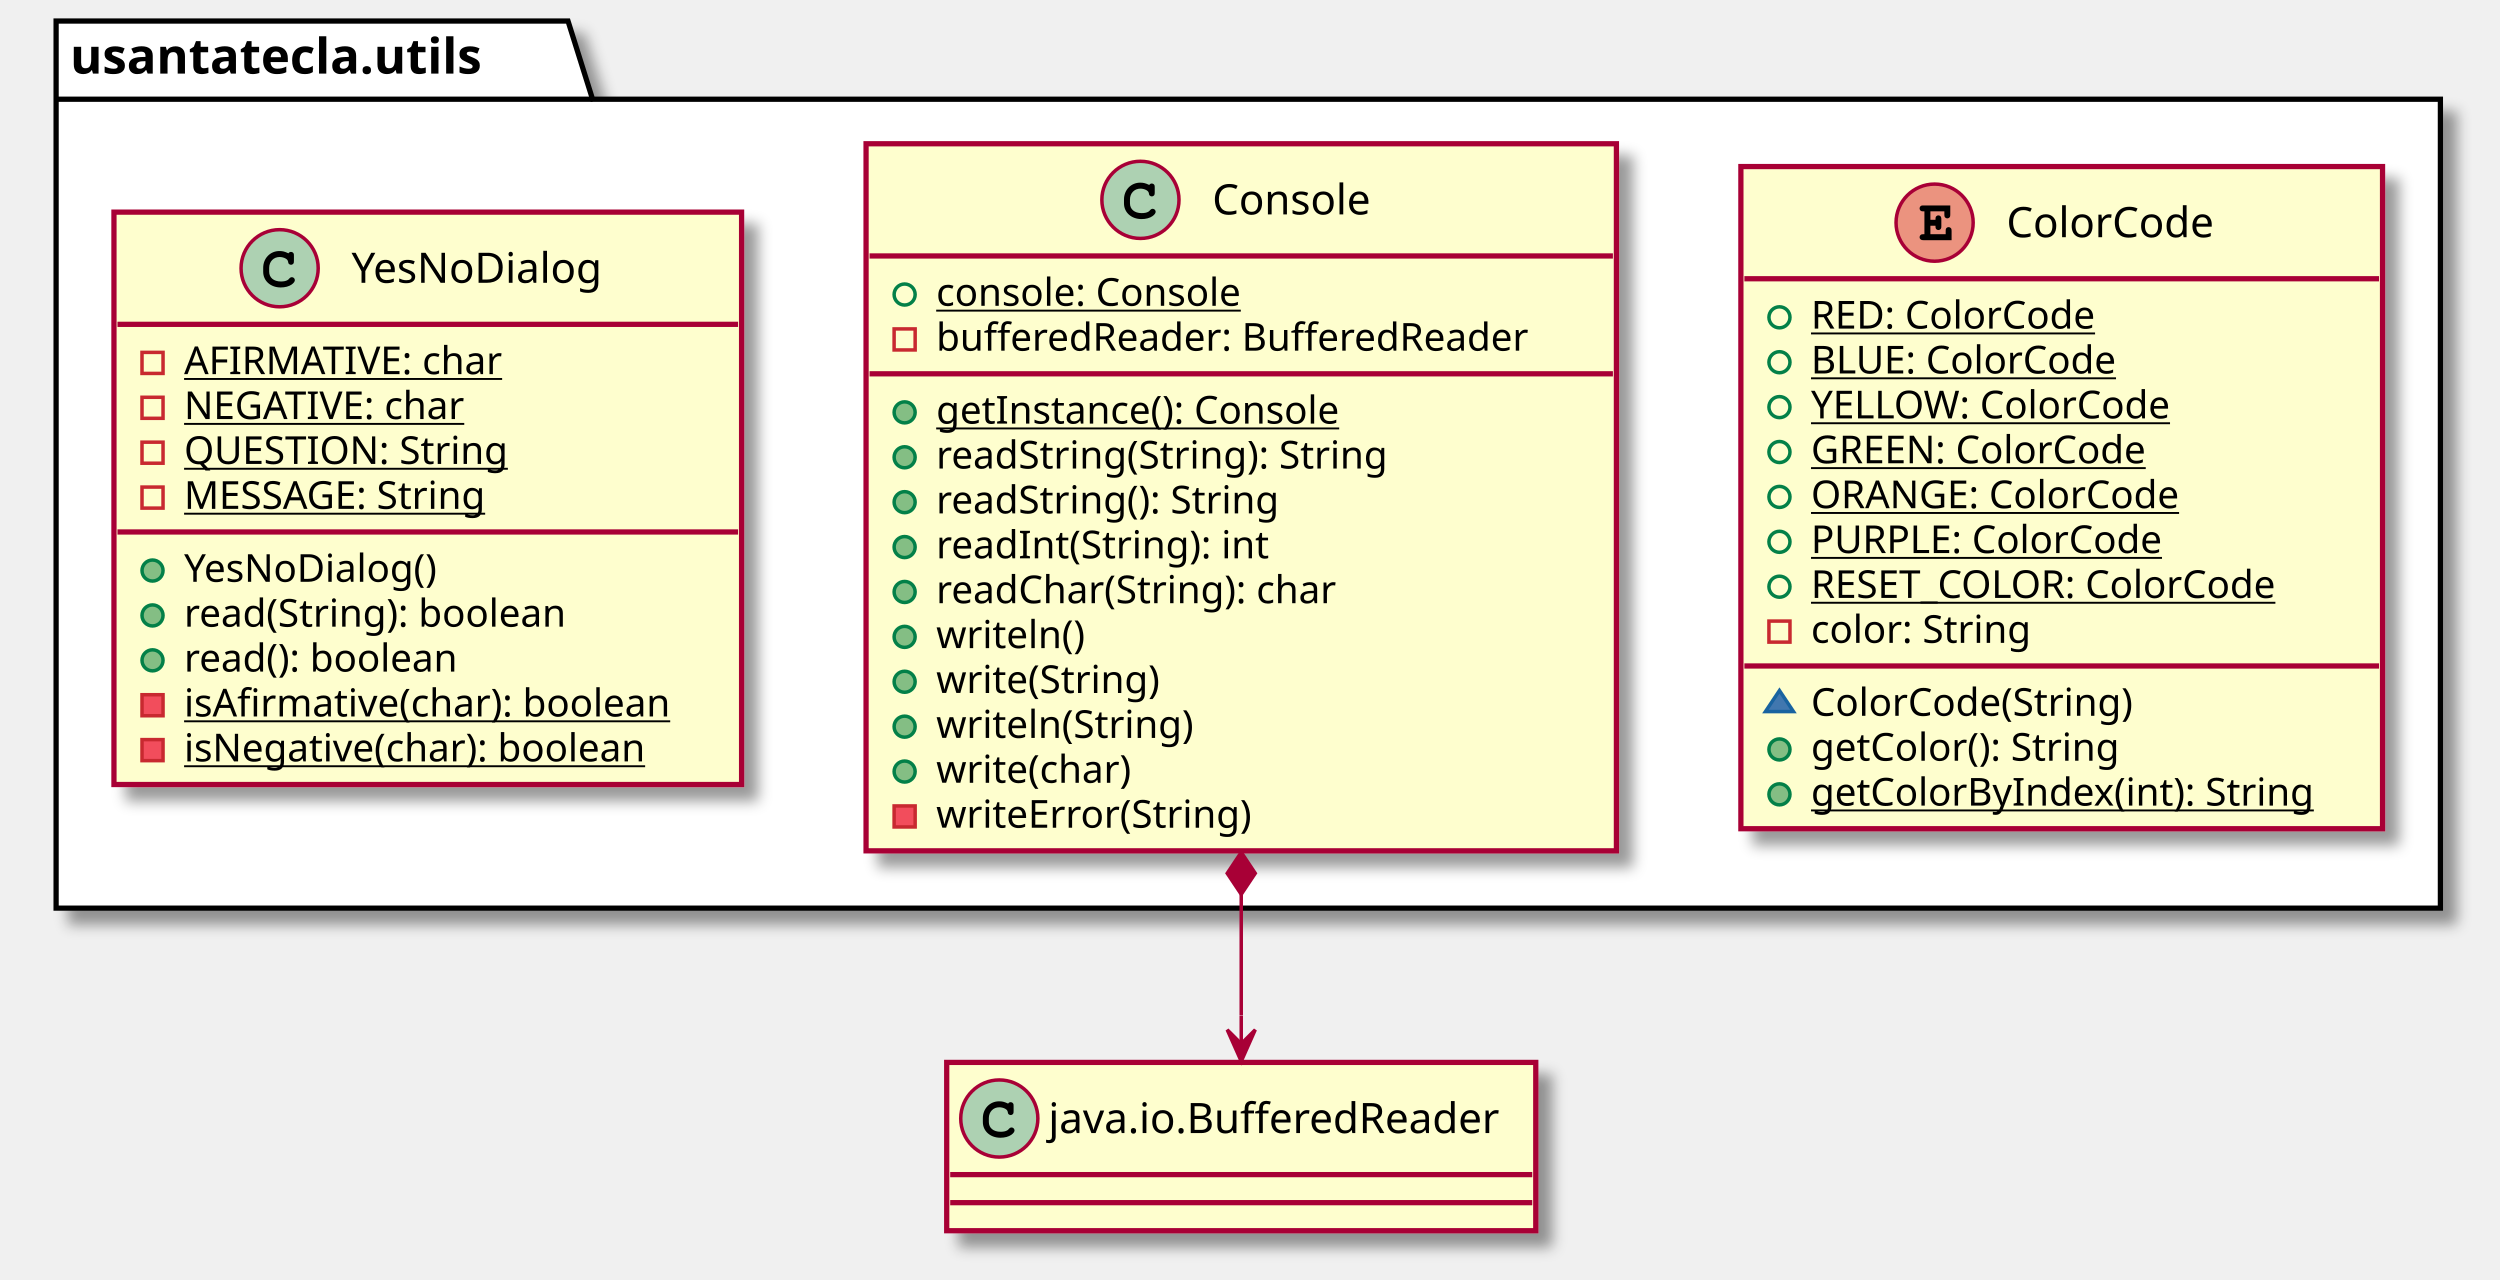
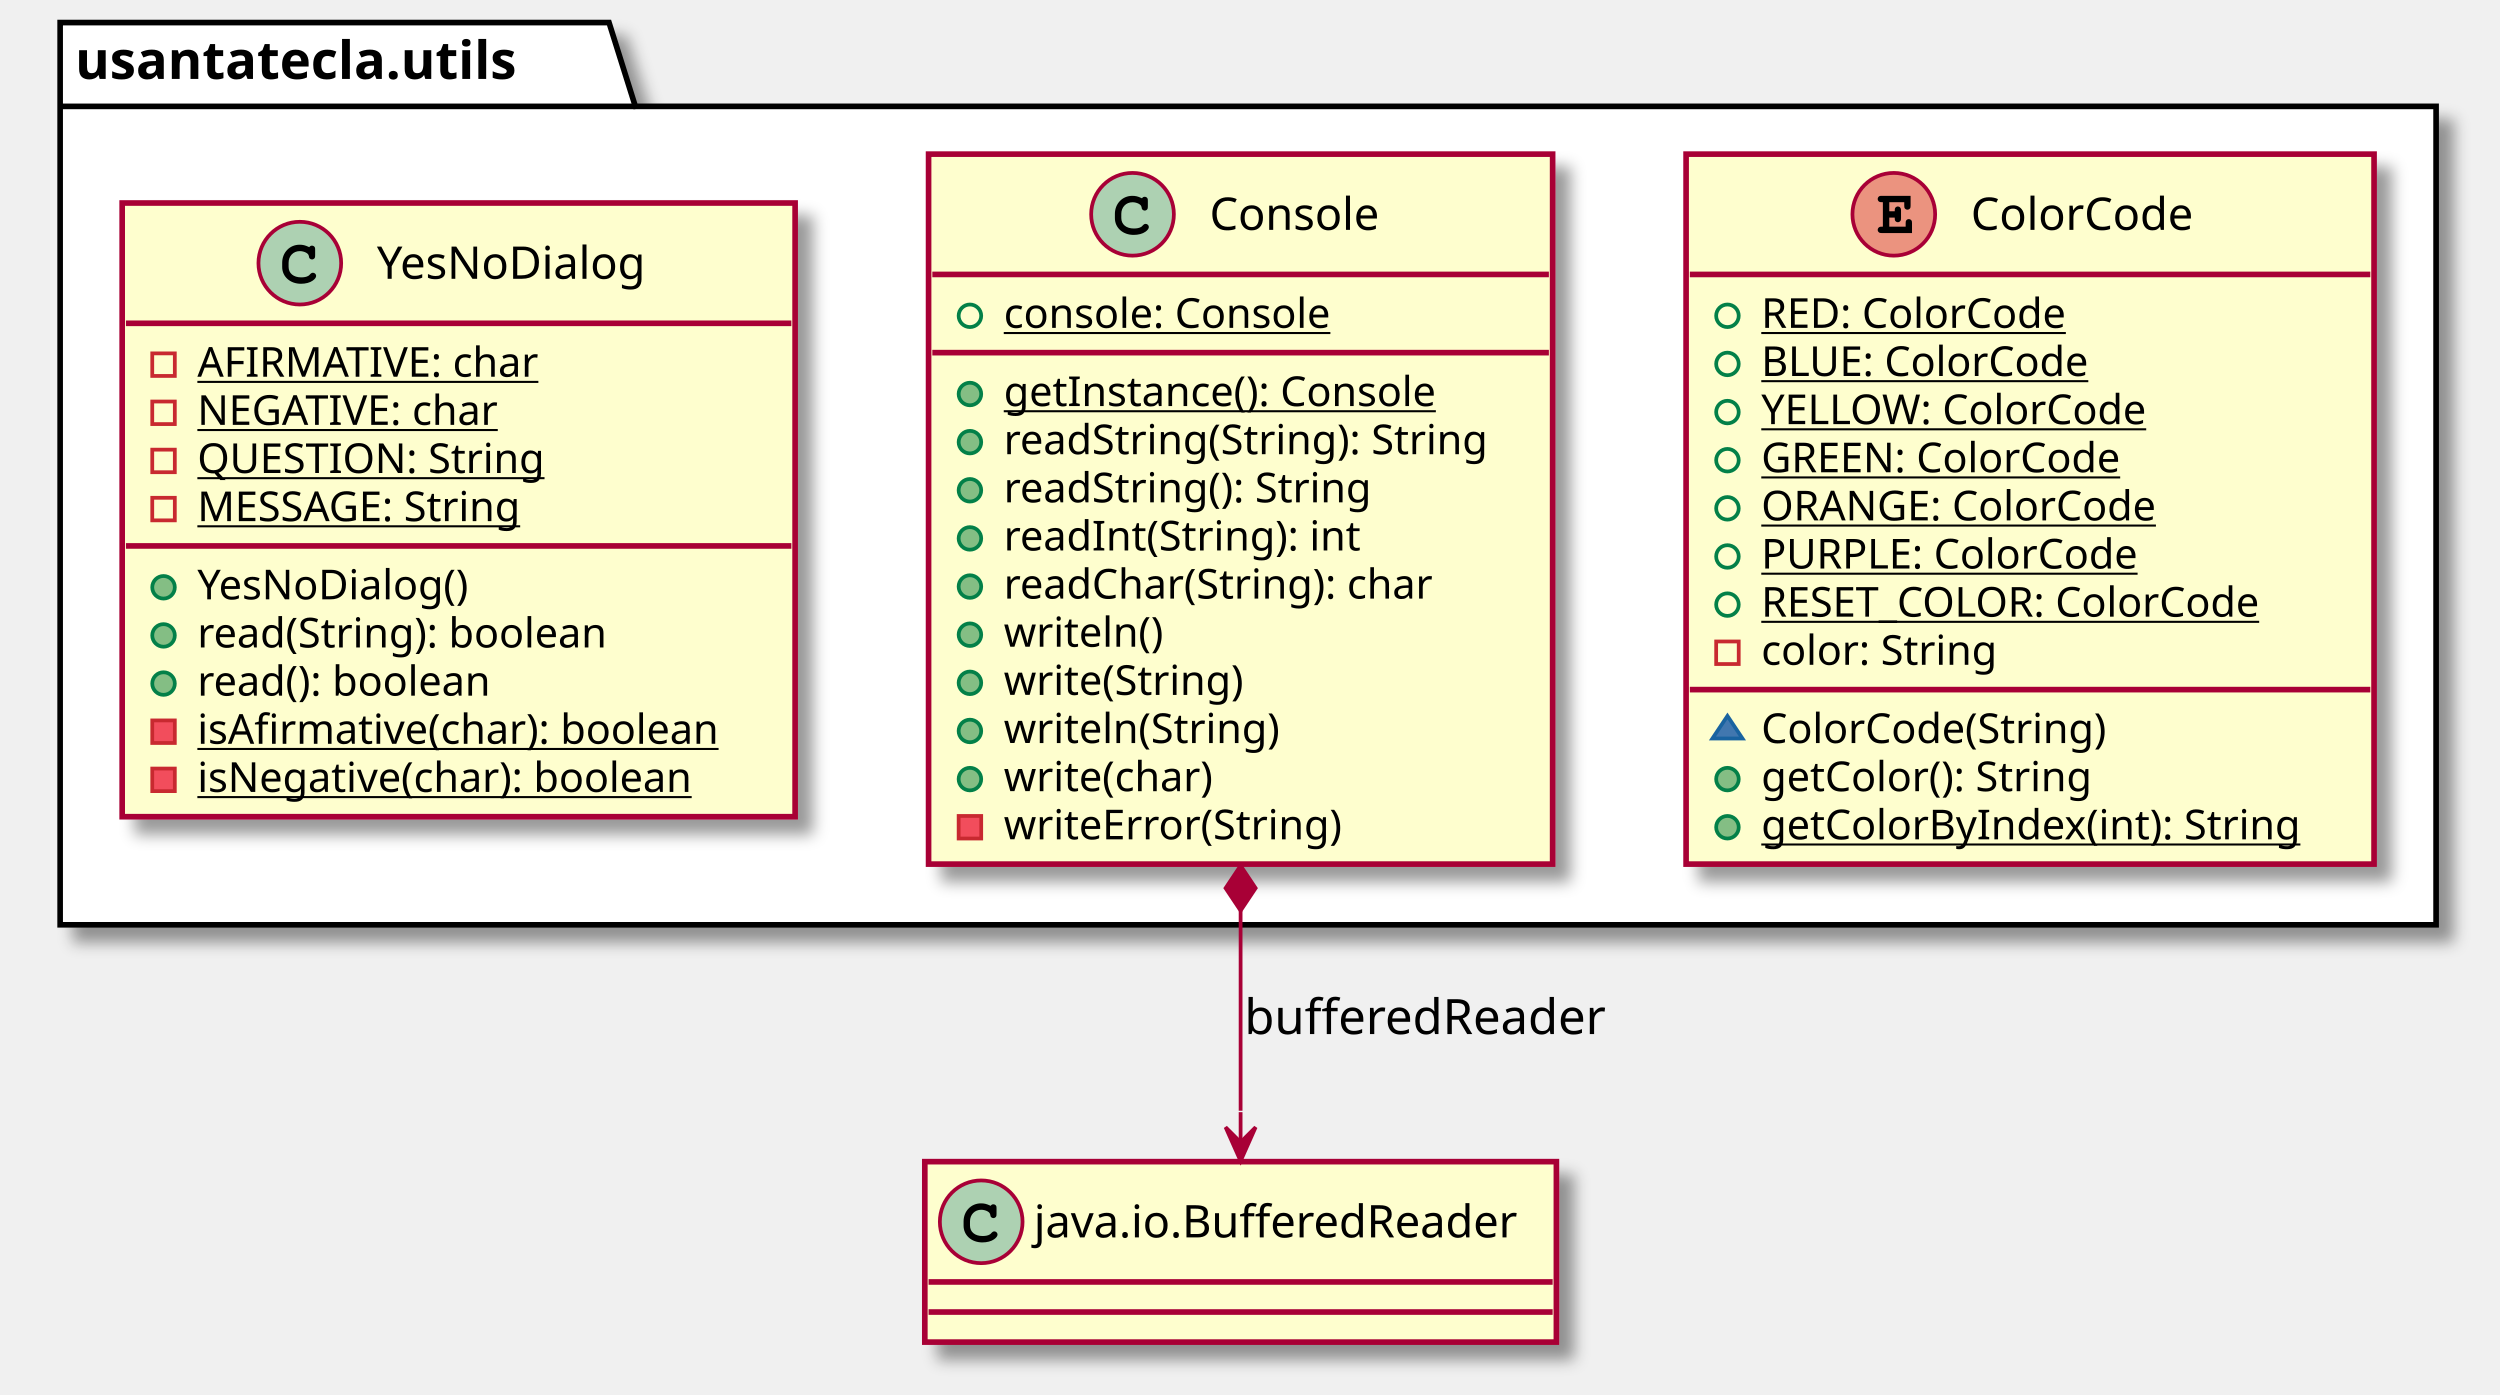
- <svg xmlns="http://www.w3.org/2000/svg" contentScriptType="application/ecmascript" contentStyleType="text/css" height="365px" preserveAspectRatio="none" style="width:713px;height:365px;" version="1.1" viewBox="0 0 713 365" width="713px" zoomAndPan="magnify">
+ <svg xmlns="http://www.w3.org/2000/svg" contentScriptType="application/ecmascript" contentStyleType="text/css" height="371px" preserveAspectRatio="none" style="width:665px;height:371px;" version="1.1" viewBox="0 0 665 371" width="665px" zoomAndPan="magnify">
  <defs>
-     <filter height="300%" id="f1xbm6kyu1phbz" width="300%" x="-1" y="-1">
+     <filter height="300%" id="f1sa8psq2e2k8j" width="300%" x="-1" y="-1">
      <feGaussianBlur result="blurOut" stdDeviation="2.0" />
      <feColorMatrix in="blurOut" result="blurOut2" type="matrix" values="0 0 0 0 0 0 0 0 0 0 0 0 0 0 0 0 0 0 .4 0" />
      <feOffset dx="4.0" dy="4.0" in="blurOut2" result="blurOut3" />
      <feBlend in="SourceGraphic" in2="blurOut3" mode="normal" />
    </filter>
  </defs>
  <g>
-     <polygon fill="#FFFFFF" filter="url(#f1xbm6kyu1phbz)" points="16,6,162,6,169,28.297,696,28.297,696,259,16,259,16,6" style="stroke: #000000; stroke-width: 1.5;" />
+     <polygon fill="#FFFFFF" filter="url(#f1sa8psq2e2k8j)" points="16,6,162,6,169,28.297,648,28.297,648,246,16,246,16,6" style="stroke: #000000; stroke-width: 1.5;" />
    <line style="stroke: #000000; stroke-width: 1.5;" x1="16" x2="169" y1="28.297" y2="28.297" />
    <text fill="#000000" font-family="sans-serif" font-size="14" font-weight="bold" lengthAdjust="spacingAndGlyphs" textLength="140" x="20" y="20.995">usantatecla.utils</text>
-     <rect codeLine="1" fill="#FEFECE" filter="url(#f1xbm6kyu1phbz)" height="188.852" id="usantatecla.utils.ColorCode" style="stroke: #A80036; stroke-width: 1.5;" width="183" x="496.5" y="47.5" />
-     <ellipse cx="551.75" cy="63.5" fill="#EB937F" rx="11" ry="11" style="stroke: #A80036; stroke-width: 1.0;" />
-     <path d="M550.547,64.375 L552,64.375 L552,64.484 C552,64.891 552.031,65.047 552.109,65.203 C552.266,65.453 552.547,65.609 552.844,65.609 C553.094,65.609 553.359,65.469 553.516,65.25 C553.641,65.094 553.672,64.938 553.672,64.484 L553.672,62.562 C553.672,62.406 553.672,62.359 553.656,62.203 C553.594,61.734 553.281,61.422 552.828,61.422 C552.578,61.422 552.312,61.562 552.141,61.781 C552.031,61.953 552,62.109 552,62.562 L552,62.688 L550.547,62.688 L550.547,60.281 L554.531,60.281 L554.531,61.141 C554.531,61.547 554.562,61.719 554.641,61.875 C554.812,62.125 555.094,62.281 555.375,62.281 C555.641,62.281 555.906,62.141 556.078,61.922 C556.188,61.75 556.219,61.609 556.219,61.141 L556.219,58.594 L548.594,58.594 C548.156,58.594 548.031,58.609 547.875,58.703 C547.625,58.859 547.469,59.156 547.469,59.438 C547.469,59.719 547.609,59.969 547.828,60.141 C547.984,60.25 548.172,60.281 548.594,60.281 L548.844,60.281 L548.844,66.797 L548.594,66.797 C548.188,66.797 548.031,66.812 547.875,66.922 C547.625,67.094 547.469,67.359 547.469,67.656 C547.469,67.922 547.609,68.172 547.828,68.328 C547.969,68.453 548.203,68.5 548.594,68.5 L556.594,68.5 L556.594,65.922 C556.594,65.484 556.562,65.344 556.484,65.188 C556.312,64.938 556.031,64.781 555.75,64.781 C555.484,64.781 555.219,64.891 555.047,65.141 C554.938,65.297 554.906,65.438 554.906,65.922 L554.906,66.797 L550.547,66.797 L550.547,64.375 Z " />
-     <text fill="#000000" font-family="sans-serif" font-size="12" lengthAdjust="spacingAndGlyphs" textLength="64" x="572.25" y="67.654">ColorCode</text>
-     <line style="stroke: #A80036; stroke-width: 1.5;" x1="497.5" x2="678.5" y1="79.5" y2="79.5" />
-     <ellipse cx="507.5" cy="90.5" fill="none" rx="3" ry="3" style="stroke: #038048; stroke-width: 1.0;" />
-     <text fill="#000000" font-family="sans-serif" font-size="11" lengthAdjust="spacingAndGlyphs" text-decoration="underline" textLength="89" x="516.5" y="93.71">RED: ColorCode</text>
-     <ellipse cx="507.5" cy="103.305" fill="none" rx="3" ry="3" style="stroke: #038048; stroke-width: 1.0;" />
-     <text fill="#000000" font-family="sans-serif" font-size="11" lengthAdjust="spacingAndGlyphs" text-decoration="underline" textLength="95" x="516.5" y="106.515">BLUE: ColorCode</text>
-     <ellipse cx="507.5" cy="116.109" fill="none" rx="3" ry="3" style="stroke: #038048; stroke-width: 1.0;" />
-     <text fill="#000000" font-family="sans-serif" font-size="11" lengthAdjust="spacingAndGlyphs" text-decoration="underline" textLength="112" x="516.5" y="119.32">YELLOW: ColorCode</text>
-     <ellipse cx="507.5" cy="128.914" fill="none" rx="3" ry="3" style="stroke: #038048; stroke-width: 1.0;" />
-     <text fill="#000000" font-family="sans-serif" font-size="11" lengthAdjust="spacingAndGlyphs" text-decoration="underline" textLength="104" x="516.5" y="132.125">GREEN: ColorCode</text>
-     <ellipse cx="507.5" cy="141.719" fill="none" rx="3" ry="3" style="stroke: #038048; stroke-width: 1.0;" />
-     <text fill="#000000" font-family="sans-serif" font-size="11" lengthAdjust="spacingAndGlyphs" text-decoration="underline" textLength="114" x="516.5" y="144.929">ORANGE: ColorCode</text>
-     <ellipse cx="507.5" cy="154.523" fill="none" rx="3" ry="3" style="stroke: #038048; stroke-width: 1.0;" />
-     <text fill="#000000" font-family="sans-serif" font-size="11" lengthAdjust="spacingAndGlyphs" text-decoration="underline" textLength="106" x="516.5" y="157.734">PURPLE: ColorCode</text>
-     <ellipse cx="507.5" cy="167.328" fill="none" rx="3" ry="3" style="stroke: #038048; stroke-width: 1.0;" />
-     <text fill="#000000" font-family="sans-serif" font-size="11" lengthAdjust="spacingAndGlyphs" text-decoration="underline" textLength="147" x="516.5" y="170.539">RESET_COLOR: ColorCode</text>
-     <rect fill="none" height="6" style="stroke: #C82930; stroke-width: 1.0;" width="6" x="504.5" y="177.133" />
-     <text fill="#000000" font-family="sans-serif" font-size="11" lengthAdjust="spacingAndGlyphs" textLength="67" x="516.5" y="183.343">color: String</text>
-     <line style="stroke: #A80036; stroke-width: 1.5;" x1="497.5" x2="678.5" y1="189.938" y2="189.938" />
-     <polygon fill="#4177AF" points="507.5,196.938,503.5,202.938,511.5,202.938" style="stroke: #1963A0; stroke-width: 1.0;" />
-     <text fill="#000000" font-family="sans-serif" font-size="11" lengthAdjust="spacingAndGlyphs" textLength="100" x="516.5" y="204.148">ColorCode(String)</text>
-     <ellipse cx="507.5" cy="213.742" fill="#84BE84" rx="3" ry="3" style="stroke: #038048; stroke-width: 1.0;" />
-     <text fill="#000000" font-family="sans-serif" font-size="11" lengthAdjust="spacingAndGlyphs" textLength="96" x="516.5" y="216.953">getColor(): String</text>
-     <ellipse cx="507.5" cy="226.547" fill="#84BE84" rx="3" ry="3" style="stroke: #038048; stroke-width: 1.0;" />
-     <text fill="#000000" font-family="sans-serif" font-size="11" lengthAdjust="spacingAndGlyphs" text-decoration="underline" textLength="157" x="516.5" y="229.757">getColorByIndex(int): String</text>
-     <rect codeLine="15" fill="#FEFECE" filter="url(#f1xbm6kyu1phbz)" height="201.656" id="usantatecla.utils.Console" style="stroke: #A80036; stroke-width: 1.5;" width="214" x="247" y="41" />
-     <ellipse cx="325.25" cy="57" fill="#ADD1B2" rx="11" ry="11" style="stroke: #A80036; stroke-width: 1.0;" />
-     <path d="M327.594,52.672 C326.656,52.234 326.062,52.094 325.188,52.094 C322.562,52.094 320.562,54.172 320.562,56.891 L320.562,58.016 C320.562,60.594 322.672,62.484 325.562,62.484 C326.781,62.484 327.938,62.188 328.688,61.641 C329.266,61.234 329.594,60.781 329.594,60.391 C329.594,59.938 329.203,59.547 328.734,59.547 C328.516,59.547 328.312,59.625 328.125,59.812 C327.672,60.297 327.672,60.297 327.484,60.391 C327.062,60.656 326.375,60.781 325.609,60.781 C323.562,60.781 322.266,59.688 322.266,57.984 L322.266,56.891 C322.266,55.109 323.516,53.797 325.25,53.797 C325.828,53.797 326.438,53.953 326.906,54.203 C327.391,54.484 327.562,54.703 327.656,55.109 C327.719,55.516 327.75,55.641 327.891,55.766 C328.031,55.906 328.266,56.016 328.484,56.016 C328.75,56.016 329.016,55.875 329.188,55.656 C329.297,55.5 329.328,55.312 329.328,54.891 L329.328,53.469 C329.328,53.031 329.312,52.906 329.219,52.75 C329.062,52.484 328.781,52.344 328.484,52.344 C328.188,52.344 327.984,52.438 327.766,52.75 L327.594,52.672 Z " />
-     <text fill="#000000" font-family="sans-serif" font-size="12" lengthAdjust="spacingAndGlyphs" textLength="49" x="345.75" y="61.154">Console</text>
-     <line style="stroke: #A80036; stroke-width: 1.5;" x1="248" x2="460" y1="73" y2="73" />
+     <rect codeLine="1" fill="#FEFECE" filter="url(#f1sa8psq2e2k8j)" height="188.852" id="usantatecla.utils.ColorCode" style="stroke: #A80036; stroke-width: 1.5;" width="183" x="448.5" y="41" />
+     <ellipse cx="503.75" cy="57" fill="#EB937F" rx="11" ry="11" style="stroke: #A80036; stroke-width: 1.0;" />
+     <path d="M502.547,57.875 L504,57.875 L504,57.984 C504,58.391 504.031,58.547 504.109,58.703 C504.266,58.953 504.547,59.109 504.844,59.109 C505.094,59.109 505.359,58.969 505.516,58.75 C505.641,58.594 505.672,58.438 505.672,57.984 L505.672,56.062 C505.672,55.906 505.672,55.859 505.656,55.703 C505.594,55.234 505.281,54.922 504.828,54.922 C504.578,54.922 504.312,55.062 504.141,55.281 C504.031,55.453 504,55.609 504,56.062 L504,56.188 L502.547,56.188 L502.547,53.781 L506.531,53.781 L506.531,54.641 C506.531,55.047 506.562,55.219 506.641,55.375 C506.812,55.625 507.094,55.781 507.375,55.781 C507.641,55.781 507.906,55.641 508.078,55.422 C508.188,55.25 508.219,55.109 508.219,54.641 L508.219,52.094 L500.594,52.094 C500.156,52.094 500.031,52.109 499.875,52.203 C499.625,52.359 499.469,52.656 499.469,52.938 C499.469,53.219 499.609,53.469 499.828,53.641 C499.984,53.75 500.172,53.781 500.594,53.781 L500.844,53.781 L500.844,60.297 L500.594,60.297 C500.188,60.297 500.031,60.312 499.875,60.422 C499.625,60.594 499.469,60.859 499.469,61.156 C499.469,61.422 499.609,61.672 499.828,61.828 C499.969,61.953 500.203,62 500.594,62 L508.594,62 L508.594,59.422 C508.594,58.984 508.562,58.844 508.484,58.688 C508.312,58.438 508.031,58.281 507.75,58.281 C507.484,58.281 507.219,58.391 507.047,58.641 C506.938,58.797 506.906,58.938 506.906,59.422 L506.906,60.297 L502.547,60.297 L502.547,57.875 Z " />
+     <text fill="#000000" font-family="sans-serif" font-size="12" lengthAdjust="spacingAndGlyphs" textLength="64" x="524.25" y="61.154">ColorCode</text>
+     <line style="stroke: #A80036; stroke-width: 1.5;" x1="449.5" x2="630.5" y1="73" y2="73" />
+     <ellipse cx="459.5" cy="84" fill="none" rx="3" ry="3" style="stroke: #038048; stroke-width: 1.0;" />
+     <text fill="#000000" font-family="sans-serif" font-size="11" lengthAdjust="spacingAndGlyphs" text-decoration="underline" textLength="89" x="468.5" y="87.21">RED: ColorCode</text>
+     <ellipse cx="459.5" cy="96.805" fill="none" rx="3" ry="3" style="stroke: #038048; stroke-width: 1.0;" />
+     <text fill="#000000" font-family="sans-serif" font-size="11" lengthAdjust="spacingAndGlyphs" text-decoration="underline" textLength="95" x="468.5" y="100.015">BLUE: ColorCode</text>
+     <ellipse cx="459.5" cy="109.609" fill="none" rx="3" ry="3" style="stroke: #038048; stroke-width: 1.0;" />
+     <text fill="#000000" font-family="sans-serif" font-size="11" lengthAdjust="spacingAndGlyphs" text-decoration="underline" textLength="112" x="468.5" y="112.82">YELLOW: ColorCode</text>
+     <ellipse cx="459.5" cy="122.414" fill="none" rx="3" ry="3" style="stroke: #038048; stroke-width: 1.0;" />
+     <text fill="#000000" font-family="sans-serif" font-size="11" lengthAdjust="spacingAndGlyphs" text-decoration="underline" textLength="104" x="468.5" y="125.624">GREEN: ColorCode</text>
+     <ellipse cx="459.5" cy="135.219" fill="none" rx="3" ry="3" style="stroke: #038048; stroke-width: 1.0;" />
+     <text fill="#000000" font-family="sans-serif" font-size="11" lengthAdjust="spacingAndGlyphs" text-decoration="underline" textLength="114" x="468.5" y="138.429">ORANGE: ColorCode</text>
+     <ellipse cx="459.5" cy="148.023" fill="none" rx="3" ry="3" style="stroke: #038048; stroke-width: 1.0;" />
+     <text fill="#000000" font-family="sans-serif" font-size="11" lengthAdjust="spacingAndGlyphs" text-decoration="underline" textLength="106" x="468.5" y="151.234">PURPLE: ColorCode</text>
+     <ellipse cx="459.5" cy="160.828" fill="none" rx="3" ry="3" style="stroke: #038048; stroke-width: 1.0;" />
+     <text fill="#000000" font-family="sans-serif" font-size="11" lengthAdjust="spacingAndGlyphs" text-decoration="underline" textLength="147" x="468.5" y="164.039">RESET_COLOR: ColorCode</text>
+     <rect fill="none" height="6" style="stroke: #C82930; stroke-width: 1.0;" width="6" x="456.5" y="170.633" />
+     <text fill="#000000" font-family="sans-serif" font-size="11" lengthAdjust="spacingAndGlyphs" textLength="67" x="468.5" y="176.843">color: String</text>
+     <line style="stroke: #A80036; stroke-width: 1.5;" x1="449.5" x2="630.5" y1="183.438" y2="183.438" />
+     <polygon fill="#4177AF" points="459.5,190.438,455.5,196.438,463.5,196.438" style="stroke: #1963A0; stroke-width: 1.0;" />
+     <text fill="#000000" font-family="sans-serif" font-size="11" lengthAdjust="spacingAndGlyphs" textLength="100" x="468.5" y="197.648">ColorCode(String)</text>
+     <ellipse cx="459.5" cy="207.242" fill="#84BE84" rx="3" ry="3" style="stroke: #038048; stroke-width: 1.0;" />
+     <text fill="#000000" font-family="sans-serif" font-size="11" lengthAdjust="spacingAndGlyphs" textLength="96" x="468.5" y="210.453">getColor(): String</text>
+     <ellipse cx="459.5" cy="220.047" fill="#84BE84" rx="3" ry="3" style="stroke: #038048; stroke-width: 1.0;" />
+     <text fill="#000000" font-family="sans-serif" font-size="11" lengthAdjust="spacingAndGlyphs" text-decoration="underline" textLength="157" x="468.5" y="223.257">getColorByIndex(int): String</text>
+     <rect codeLine="15" fill="#FEFECE" filter="url(#f1sa8psq2e2k8j)" height="188.852" id="usantatecla.utils.Console" style="stroke: #A80036; stroke-width: 1.5;" width="166" x="247" y="41" />
+     <ellipse cx="301.25" cy="57" fill="#ADD1B2" rx="11" ry="11" style="stroke: #A80036; stroke-width: 1.0;" />
+     <path d="M303.594,52.672 C302.656,52.234 302.062,52.094 301.188,52.094 C298.562,52.094 296.562,54.172 296.562,56.891 L296.562,58.016 C296.562,60.594 298.672,62.484 301.562,62.484 C302.781,62.484 303.938,62.188 304.688,61.641 C305.266,61.234 305.594,60.781 305.594,60.391 C305.594,59.938 305.203,59.547 304.734,59.547 C304.516,59.547 304.312,59.625 304.125,59.812 C303.672,60.297 303.672,60.297 303.484,60.391 C303.062,60.656 302.375,60.781 301.609,60.781 C299.562,60.781 298.266,59.688 298.266,57.984 L298.266,56.891 C298.266,55.109 299.516,53.797 301.25,53.797 C301.828,53.797 302.438,53.953 302.906,54.203 C303.391,54.484 303.562,54.703 303.656,55.109 C303.719,55.516 303.75,55.641 303.891,55.766 C304.031,55.906 304.266,56.016 304.484,56.016 C304.75,56.016 305.016,55.875 305.188,55.656 C305.297,55.5 305.328,55.312 305.328,54.891 L305.328,53.469 C305.328,53.031 305.312,52.906 305.219,52.75 C305.062,52.484 304.781,52.344 304.484,52.344 C304.188,52.344 303.984,52.438 303.766,52.75 L303.594,52.672 Z " />
+     <text fill="#000000" font-family="sans-serif" font-size="12" lengthAdjust="spacingAndGlyphs" textLength="49" x="321.75" y="61.154">Console</text>
+     <line style="stroke: #A80036; stroke-width: 1.5;" x1="248" x2="412" y1="73" y2="73" />
    <ellipse cx="258" cy="84" fill="none" rx="3" ry="3" style="stroke: #038048; stroke-width: 1.0;" />
    <text fill="#000000" font-family="sans-serif" font-size="11" lengthAdjust="spacingAndGlyphs" text-decoration="underline" textLength="97" x="267" y="87.21">console: Console</text>
-     <rect fill="none" height="6" style="stroke: #C82930; stroke-width: 1.0;" width="6" x="255" y="93.805" />
-     <text fill="#000000" font-family="sans-serif" font-size="11" lengthAdjust="spacingAndGlyphs" textLength="188" x="267" y="100.015">bufferedReader: BufferedReader</text>
-     <line style="stroke: #A80036; stroke-width: 1.5;" x1="248" x2="460" y1="106.609" y2="106.609" />
+     <line style="stroke: #A80036; stroke-width: 1.5;" x1="248" x2="412" y1="93.805" y2="93.805" />
+     <ellipse cx="258" cy="104.805" fill="#84BE84" rx="3" ry="3" style="stroke: #038048; stroke-width: 1.0;" />
+     <text fill="#000000" font-family="sans-serif" font-size="11" lengthAdjust="spacingAndGlyphs" text-decoration="underline" textLength="128" x="267" y="108.015">getInstance(): Console</text>
    <ellipse cx="258" cy="117.609" fill="#84BE84" rx="3" ry="3" style="stroke: #038048; stroke-width: 1.0;" />
-     <text fill="#000000" font-family="sans-serif" font-size="11" lengthAdjust="spacingAndGlyphs" text-decoration="underline" textLength="128" x="267" y="120.82">getInstance(): Console</text>
+     <text fill="#000000" font-family="sans-serif" font-size="11" lengthAdjust="spacingAndGlyphs" textLength="140" x="267" y="120.82">readString(String): String</text>
    <ellipse cx="258" cy="130.414" fill="#84BE84" rx="3" ry="3" style="stroke: #038048; stroke-width: 1.0;" />
-     <text fill="#000000" font-family="sans-serif" font-size="11" lengthAdjust="spacingAndGlyphs" textLength="140" x="267" y="133.625">readString(String): String</text>
+     <text fill="#000000" font-family="sans-serif" font-size="11" lengthAdjust="spacingAndGlyphs" textLength="107" x="267" y="133.625">readString(): String</text>
    <ellipse cx="258" cy="143.219" fill="#84BE84" rx="3" ry="3" style="stroke: #038048; stroke-width: 1.0;" />
-     <text fill="#000000" font-family="sans-serif" font-size="11" lengthAdjust="spacingAndGlyphs" textLength="107" x="267" y="146.429">readString(): String</text>
+     <text fill="#000000" font-family="sans-serif" font-size="11" lengthAdjust="spacingAndGlyphs" textLength="102" x="267" y="146.429">readInt(String): int</text>
    <ellipse cx="258" cy="156.023" fill="#84BE84" rx="3" ry="3" style="stroke: #038048; stroke-width: 1.0;" />
-     <text fill="#000000" font-family="sans-serif" font-size="11" lengthAdjust="spacingAndGlyphs" textLength="102" x="267" y="159.234">readInt(String): int</text>
+     <text fill="#000000" font-family="sans-serif" font-size="11" lengthAdjust="spacingAndGlyphs" textLength="124" x="267" y="159.234">readChar(String): char</text>
    <ellipse cx="258" cy="168.828" fill="#84BE84" rx="3" ry="3" style="stroke: #038048; stroke-width: 1.0;" />
-     <text fill="#000000" font-family="sans-serif" font-size="11" lengthAdjust="spacingAndGlyphs" textLength="124" x="267" y="172.039">readChar(String): char</text>
+     <text fill="#000000" font-family="sans-serif" font-size="11" lengthAdjust="spacingAndGlyphs" textLength="46" x="267" y="172.039">writeln()</text>
    <ellipse cx="258" cy="181.633" fill="#84BE84" rx="3" ry="3" style="stroke: #038048; stroke-width: 1.0;" />
-     <text fill="#000000" font-family="sans-serif" font-size="11" lengthAdjust="spacingAndGlyphs" textLength="46" x="267" y="184.843">writeln()</text>
+     <text fill="#000000" font-family="sans-serif" font-size="11" lengthAdjust="spacingAndGlyphs" textLength="69" x="267" y="184.843">write(String)</text>
    <ellipse cx="258" cy="194.438" fill="#84BE84" rx="3" ry="3" style="stroke: #038048; stroke-width: 1.0;" />
-     <text fill="#000000" font-family="sans-serif" font-size="11" lengthAdjust="spacingAndGlyphs" textLength="69" x="267" y="197.648">write(String)</text>
+     <text fill="#000000" font-family="sans-serif" font-size="11" lengthAdjust="spacingAndGlyphs" textLength="79" x="267" y="197.648">writeln(String)</text>
    <ellipse cx="258" cy="207.242" fill="#84BE84" rx="3" ry="3" style="stroke: #038048; stroke-width: 1.0;" />
-     <text fill="#000000" font-family="sans-serif" font-size="11" lengthAdjust="spacingAndGlyphs" textLength="79" x="267" y="210.453">writeln(String)</text>
-     <ellipse cx="258" cy="220.047" fill="#84BE84" rx="3" ry="3" style="stroke: #038048; stroke-width: 1.0;" />
-     <text fill="#000000" font-family="sans-serif" font-size="11" lengthAdjust="spacingAndGlyphs" textLength="60" x="267" y="223.257">write(char)</text>
-     <rect fill="#F24D5C" height="6" style="stroke: #C82930; stroke-width: 1.0;" width="6" x="255" y="229.852" />
-     <text fill="#000000" font-family="sans-serif" font-size="11" lengthAdjust="spacingAndGlyphs" textLength="95" x="267" y="236.062">writeError(String)</text>
-     <rect codeLine="36" fill="#FEFECE" filter="url(#f1xbm6kyu1phbz)" height="163.242" id="usantatecla.utils.YesNoDialog" style="stroke: #A80036; stroke-width: 1.5;" width="179" x="32.5" y="60.5" />
-     <ellipse cx="79.75" cy="76.5" fill="#ADD1B2" rx="11" ry="11" style="stroke: #A80036; stroke-width: 1.0;" />
-     <path d="M82.094,72.172 C81.156,71.734 80.562,71.594 79.688,71.594 C77.062,71.594 75.062,73.672 75.062,76.391 L75.062,77.516 C75.062,80.094 77.172,81.984 80.062,81.984 C81.281,81.984 82.438,81.688 83.188,81.141 C83.766,80.734 84.094,80.281 84.094,79.891 C84.094,79.438 83.703,79.047 83.234,79.047 C83.016,79.047 82.812,79.125 82.625,79.312 C82.172,79.797 82.172,79.797 81.984,79.891 C81.562,80.156 80.875,80.281 80.109,80.281 C78.062,80.281 76.766,79.188 76.766,77.484 L76.766,76.391 C76.766,74.609 78.016,73.297 79.75,73.297 C80.328,73.297 80.938,73.453 81.406,73.703 C81.891,73.984 82.062,74.203 82.156,74.609 C82.219,75.016 82.25,75.141 82.391,75.266 C82.531,75.406 82.766,75.516 82.984,75.516 C83.25,75.516 83.516,75.375 83.688,75.156 C83.797,75 83.828,74.812 83.828,74.391 L83.828,72.969 C83.828,72.531 83.812,72.406 83.719,72.25 C83.562,71.984 83.281,71.844 82.984,71.844 C82.688,71.844 82.484,71.938 82.266,72.25 L82.094,72.172 Z " />
-     <text fill="#000000" font-family="sans-serif" font-size="12" lengthAdjust="spacingAndGlyphs" textLength="76" x="100.25" y="80.654">YesNoDialog</text>
-     <line style="stroke: #A80036; stroke-width: 1.5;" x1="33.5" x2="210.5" y1="92.5" y2="92.5" />
-     <rect fill="none" height="6" style="stroke: #C82930; stroke-width: 1.0;" width="6" x="40.5" y="100.5" />
-     <text fill="#000000" font-family="sans-serif" font-size="11" lengthAdjust="spacingAndGlyphs" text-decoration="underline" textLength="97" x="52.5" y="106.71">AFIRMATIVE: char</text>
-     <rect fill="none" height="6" style="stroke: #C82930; stroke-width: 1.0;" width="6" x="40.5" y="113.305" />
-     <text fill="#000000" font-family="sans-serif" font-size="11" lengthAdjust="spacingAndGlyphs" text-decoration="underline" textLength="88" x="52.5" y="119.515">NEGATIVE: char</text>
-     <rect fill="none" height="6" style="stroke: #C82930; stroke-width: 1.0;" width="6" x="40.5" y="126.109" />
-     <text fill="#000000" font-family="sans-serif" font-size="11" lengthAdjust="spacingAndGlyphs" text-decoration="underline" textLength="99" x="52.5" y="132.32">QUESTION: String</text>
-     <rect fill="none" height="6" style="stroke: #C82930; stroke-width: 1.0;" width="6" x="40.5" y="138.914" />
-     <text fill="#000000" font-family="sans-serif" font-size="11" lengthAdjust="spacingAndGlyphs" text-decoration="underline" textLength="96" x="52.5" y="145.125">MESSAGE: String</text>
-     <line style="stroke: #A80036; stroke-width: 1.5;" x1="33.5" x2="210.5" y1="151.719" y2="151.719" />
-     <ellipse cx="43.5" cy="162.719" fill="#84BE84" rx="3" ry="3" style="stroke: #038048; stroke-width: 1.0;" />
-     <text fill="#000000" font-family="sans-serif" font-size="11" lengthAdjust="spacingAndGlyphs" textLength="80" x="52.5" y="165.929">YesNoDialog()</text>
-     <ellipse cx="43.5" cy="175.523" fill="#84BE84" rx="3" ry="3" style="stroke: #038048; stroke-width: 1.0;" />
-     <text fill="#000000" font-family="sans-serif" font-size="11" lengthAdjust="spacingAndGlyphs" textLength="120" x="52.5" y="178.734">read(String): boolean</text>
-     <ellipse cx="43.5" cy="188.328" fill="#84BE84" rx="3" ry="3" style="stroke: #038048; stroke-width: 1.0;" />
-     <text fill="#000000" font-family="sans-serif" font-size="11" lengthAdjust="spacingAndGlyphs" textLength="87" x="52.5" y="191.539">read(): boolean</text>
-     <rect fill="#F24D5C" height="6" style="stroke: #C82930; stroke-width: 1.0;" width="6" x="40.5" y="198.133" />
-     <text fill="#000000" font-family="sans-serif" font-size="11" lengthAdjust="spacingAndGlyphs" text-decoration="underline" textLength="153" x="52.5" y="204.343">isAfirmative(char): boolean</text>
-     <rect fill="#F24D5C" height="6" style="stroke: #C82930; stroke-width: 1.0;" width="6" x="40.5" y="210.938" />
-     <text fill="#000000" font-family="sans-serif" font-size="11" lengthAdjust="spacingAndGlyphs" text-decoration="underline" textLength="146" x="52.5" y="217.148">isNegative(char): boolean</text>
-     <rect codeLine="30" fill="#FEFECE" filter="url(#f1xbm6kyu1phbz)" height="48" id="BufferedReader" style="stroke: #A80036; stroke-width: 1.5;" width="168" x="270" y="303" />
-     <ellipse cx="285" cy="319" fill="#ADD1B2" rx="11" ry="11" style="stroke: #A80036; stroke-width: 1.0;" />
-     <path d="M287.344,314.672 C286.406,314.234 285.812,314.094 284.938,314.094 C282.312,314.094 280.312,316.172 280.312,318.891 L280.312,320.016 C280.312,322.594 282.422,324.484 285.312,324.484 C286.531,324.484 287.688,324.188 288.438,323.641 C289.016,323.234 289.344,322.781 289.344,322.391 C289.344,321.938 288.953,321.547 288.484,321.547 C288.266,321.547 288.062,321.625 287.875,321.812 C287.422,322.297 287.422,322.297 287.234,322.391 C286.812,322.656 286.125,322.781 285.359,322.781 C283.312,322.781 282.016,321.688 282.016,319.984 L282.016,318.891 C282.016,317.109 283.266,315.797 285,315.797 C285.578,315.797 286.188,315.953 286.656,316.203 C287.141,316.484 287.312,316.703 287.406,317.109 C287.469,317.516 287.5,317.641 287.641,317.766 C287.781,317.906 288.016,318.016 288.234,318.016 C288.5,318.016 288.766,317.875 288.938,317.656 C289.047,317.5 289.078,317.312 289.078,316.891 L289.078,315.469 C289.078,315.031 289.062,314.906 288.969,314.75 C288.812,314.484 288.531,314.344 288.234,314.344 C287.938,314.344 287.734,314.438 287.516,314.75 L287.344,314.672 Z " />
-     <text fill="#000000" font-family="sans-serif" font-size="12" lengthAdjust="spacingAndGlyphs" textLength="136" x="299" y="323.154">java.io.BufferedReader</text>
-     <line style="stroke: #A80036; stroke-width: 1.5;" x1="271" x2="437" y1="335" y2="335" />
-     <line style="stroke: #A80036; stroke-width: 1.5;" x1="271" x2="437" y1="343" y2="343" />
-     <path codeLine="32" d="M354,255.067 C354,255.067 354,279.596 354,289.583 " fill="none" id="usantatecla.utils.Console-BufferedReader" style="stroke: #A80036; stroke-width: 1.0;" />
-     <polygon fill="#A80036" points="354,302.684,358,293.684,354,297.684,350,293.684,354,302.684" style="stroke: #A80036; stroke-width: 1.0;" />
-     <line style="stroke: #A80036; stroke-width: 1.0;" x1="354" x2="354" y1="297.684" y2="289.683" />
-     <polygon fill="#A80036" points="354,243.067,350,249.067,354,255.067,358,249.067,354,243.067" style="stroke: #A80036; stroke-width: 1.0;" />
+     <text fill="#000000" font-family="sans-serif" font-size="11" lengthAdjust="spacingAndGlyphs" textLength="60" x="267" y="210.453">write(char)</text>
+     <rect fill="#F24D5C" height="6" style="stroke: #C82930; stroke-width: 1.0;" width="6" x="255" y="217.047" />
+     <text fill="#000000" font-family="sans-serif" font-size="11" lengthAdjust="spacingAndGlyphs" textLength="95" x="267" y="223.257">writeError(String)</text>
+     <rect codeLine="35" fill="#FEFECE" filter="url(#f1sa8psq2e2k8j)" height="163.242" id="usantatecla.utils.YesNoDialog" style="stroke: #A80036; stroke-width: 1.5;" width="179" x="32.5" y="54" />
+     <ellipse cx="79.75" cy="70" fill="#ADD1B2" rx="11" ry="11" style="stroke: #A80036; stroke-width: 1.0;" />
+     <path d="M82.094,65.672 C81.156,65.234 80.562,65.094 79.688,65.094 C77.062,65.094 75.062,67.172 75.062,69.891 L75.062,71.016 C75.062,73.594 77.172,75.484 80.062,75.484 C81.281,75.484 82.438,75.188 83.188,74.641 C83.766,74.234 84.094,73.781 84.094,73.391 C84.094,72.938 83.703,72.547 83.234,72.547 C83.016,72.547 82.812,72.625 82.625,72.812 C82.172,73.297 82.172,73.297 81.984,73.391 C81.562,73.656 80.875,73.781 80.109,73.781 C78.062,73.781 76.766,72.688 76.766,70.984 L76.766,69.891 C76.766,68.109 78.016,66.797 79.75,66.797 C80.328,66.797 80.938,66.953 81.406,67.203 C81.891,67.484 82.062,67.703 82.156,68.109 C82.219,68.516 82.25,68.641 82.391,68.766 C82.531,68.906 82.766,69.016 82.984,69.016 C83.25,69.016 83.516,68.875 83.688,68.656 C83.797,68.5 83.828,68.312 83.828,67.891 L83.828,66.469 C83.828,66.031 83.812,65.906 83.719,65.75 C83.562,65.484 83.281,65.344 82.984,65.344 C82.688,65.344 82.484,65.438 82.266,65.75 L82.094,65.672 Z " />
+     <text fill="#000000" font-family="sans-serif" font-size="12" lengthAdjust="spacingAndGlyphs" textLength="76" x="100.25" y="74.154">YesNoDialog</text>
+     <line style="stroke: #A80036; stroke-width: 1.5;" x1="33.5" x2="210.5" y1="86" y2="86" />
+     <rect fill="none" height="6" style="stroke: #C82930; stroke-width: 1.0;" width="6" x="40.5" y="94" />
+     <text fill="#000000" font-family="sans-serif" font-size="11" lengthAdjust="spacingAndGlyphs" text-decoration="underline" textLength="97" x="52.5" y="100.21">AFIRMATIVE: char</text>
+     <rect fill="none" height="6" style="stroke: #C82930; stroke-width: 1.0;" width="6" x="40.5" y="106.805" />
+     <text fill="#000000" font-family="sans-serif" font-size="11" lengthAdjust="spacingAndGlyphs" text-decoration="underline" textLength="88" x="52.5" y="113.015">NEGATIVE: char</text>
+     <rect fill="none" height="6" style="stroke: #C82930; stroke-width: 1.0;" width="6" x="40.5" y="119.609" />
+     <text fill="#000000" font-family="sans-serif" font-size="11" lengthAdjust="spacingAndGlyphs" text-decoration="underline" textLength="99" x="52.5" y="125.82">QUESTION: String</text>
+     <rect fill="none" height="6" style="stroke: #C82930; stroke-width: 1.0;" width="6" x="40.5" y="132.414" />
+     <text fill="#000000" font-family="sans-serif" font-size="11" lengthAdjust="spacingAndGlyphs" text-decoration="underline" textLength="96" x="52.5" y="138.625">MESSAGE: String</text>
+     <line style="stroke: #A80036; stroke-width: 1.5;" x1="33.5" x2="210.5" y1="145.219" y2="145.219" />
+     <ellipse cx="43.5" cy="156.219" fill="#84BE84" rx="3" ry="3" style="stroke: #038048; stroke-width: 1.0;" />
+     <text fill="#000000" font-family="sans-serif" font-size="11" lengthAdjust="spacingAndGlyphs" textLength="80" x="52.5" y="159.429">YesNoDialog()</text>
+     <ellipse cx="43.5" cy="169.023" fill="#84BE84" rx="3" ry="3" style="stroke: #038048; stroke-width: 1.0;" />
+     <text fill="#000000" font-family="sans-serif" font-size="11" lengthAdjust="spacingAndGlyphs" textLength="120" x="52.5" y="172.234">read(String): boolean</text>
+     <ellipse cx="43.5" cy="181.828" fill="#84BE84" rx="3" ry="3" style="stroke: #038048; stroke-width: 1.0;" />
+     <text fill="#000000" font-family="sans-serif" font-size="11" lengthAdjust="spacingAndGlyphs" textLength="87" x="52.5" y="185.039">read(): boolean</text>
+     <rect fill="#F24D5C" height="6" style="stroke: #C82930; stroke-width: 1.0;" width="6" x="40.5" y="191.633" />
+     <text fill="#000000" font-family="sans-serif" font-size="11" lengthAdjust="spacingAndGlyphs" text-decoration="underline" textLength="153" x="52.5" y="197.843">isAfirmative(char): boolean</text>
+     <rect fill="#F24D5C" height="6" style="stroke: #C82930; stroke-width: 1.0;" width="6" x="40.5" y="204.438" />
+     <text fill="#000000" font-family="sans-serif" font-size="11" lengthAdjust="spacingAndGlyphs" text-decoration="underline" textLength="146" x="52.5" y="210.648">isNegative(char): boolean</text>
+     <rect codeLine="29" fill="#FEFECE" filter="url(#f1sa8psq2e2k8j)" height="48" id="BufferedReader" style="stroke: #A80036; stroke-width: 1.5;" width="168" x="246" y="309" />
+     <ellipse cx="261" cy="325" fill="#ADD1B2" rx="11" ry="11" style="stroke: #A80036; stroke-width: 1.0;" />
+     <path d="M263.344,320.672 C262.406,320.234 261.812,320.094 260.938,320.094 C258.312,320.094 256.312,322.172 256.312,324.891 L256.312,326.016 C256.312,328.594 258.422,330.484 261.312,330.484 C262.531,330.484 263.688,330.188 264.438,329.641 C265.016,329.234 265.344,328.781 265.344,328.391 C265.344,327.938 264.953,327.547 264.484,327.547 C264.266,327.547 264.062,327.625 263.875,327.812 C263.422,328.297 263.422,328.297 263.234,328.391 C262.812,328.656 262.125,328.781 261.359,328.781 C259.312,328.781 258.016,327.688 258.016,325.984 L258.016,324.891 C258.016,323.109 259.266,321.797 261,321.797 C261.578,321.797 262.188,321.953 262.656,322.203 C263.141,322.484 263.312,322.703 263.406,323.109 C263.469,323.516 263.5,323.641 263.641,323.766 C263.781,323.906 264.016,324.016 264.234,324.016 C264.5,324.016 264.766,323.875 264.938,323.656 C265.047,323.5 265.078,323.312 265.078,322.891 L265.078,321.469 C265.078,321.031 265.062,320.906 264.969,320.75 C264.812,320.484 264.531,320.344 264.234,320.344 C263.938,320.344 263.734,320.438 263.516,320.75 L263.344,320.672 Z " />
+     <text fill="#000000" font-family="sans-serif" font-size="12" lengthAdjust="spacingAndGlyphs" textLength="136" x="275" y="329.154">java.io.BufferedReader</text>
+     <line style="stroke: #A80036; stroke-width: 1.5;" x1="247" x2="413" y1="341" y2="341" />
+     <line style="stroke: #A80036; stroke-width: 1.5;" x1="247" x2="413" y1="349" y2="349" />
+     <path codeLine="31" d="M330,242.242 C330,242.242 330,280.373 330,295.459 " fill="none" id="usantatecla.utils.Console-BufferedReader" style="stroke: #A80036; stroke-width: 1.0;" />
+     <polygon fill="#A80036" points="330,308.834,334,299.834,330,303.834,326,299.834,330,308.834" style="stroke: #A80036; stroke-width: 1.0;" />
+     <line style="stroke: #A80036; stroke-width: 1.0;" x1="330" x2="330" y1="303.834" y2="295.835" />
+     <polygon fill="#A80036" points="330,230.242,326,236.242,330,242.242,334,236.242,330,230.242" style="stroke: #A80036; stroke-width: 1.0;" />
+     <text fill="#000000" font-family="sans-serif" font-size="13" lengthAdjust="spacingAndGlyphs" textLength="101" x="331" y="275.067">bufferedReader</text>
  </g>
</svg>
